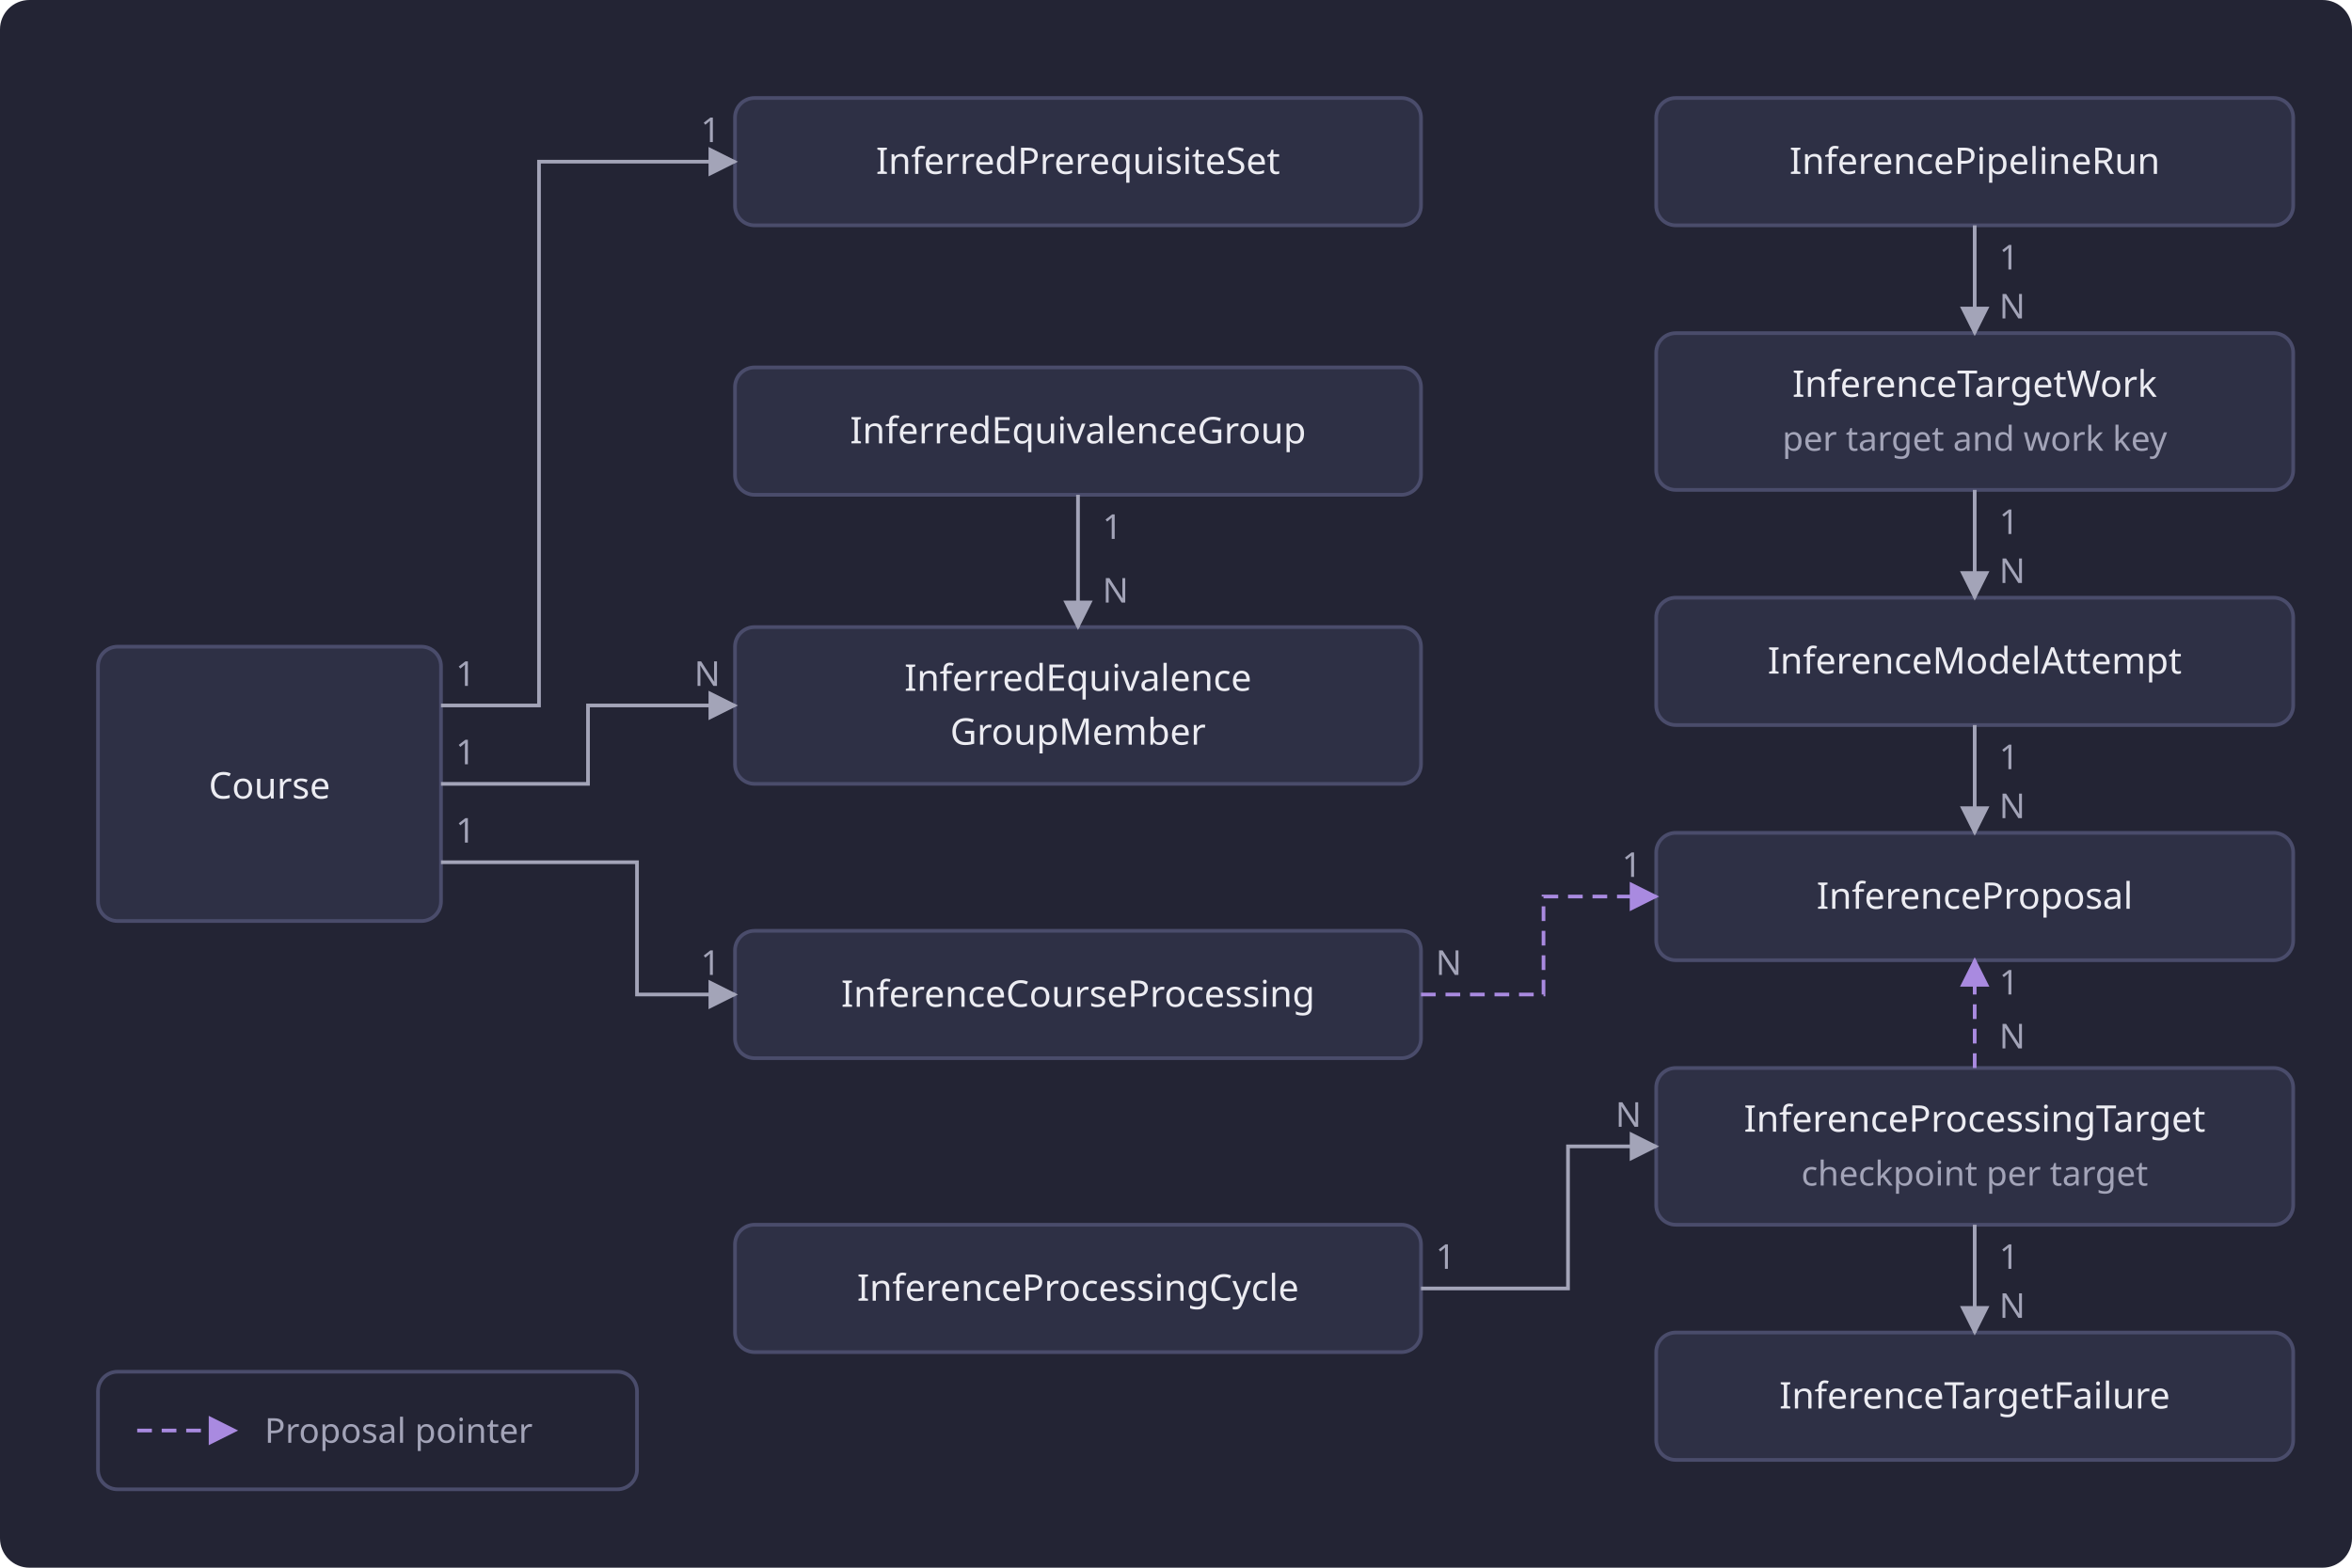
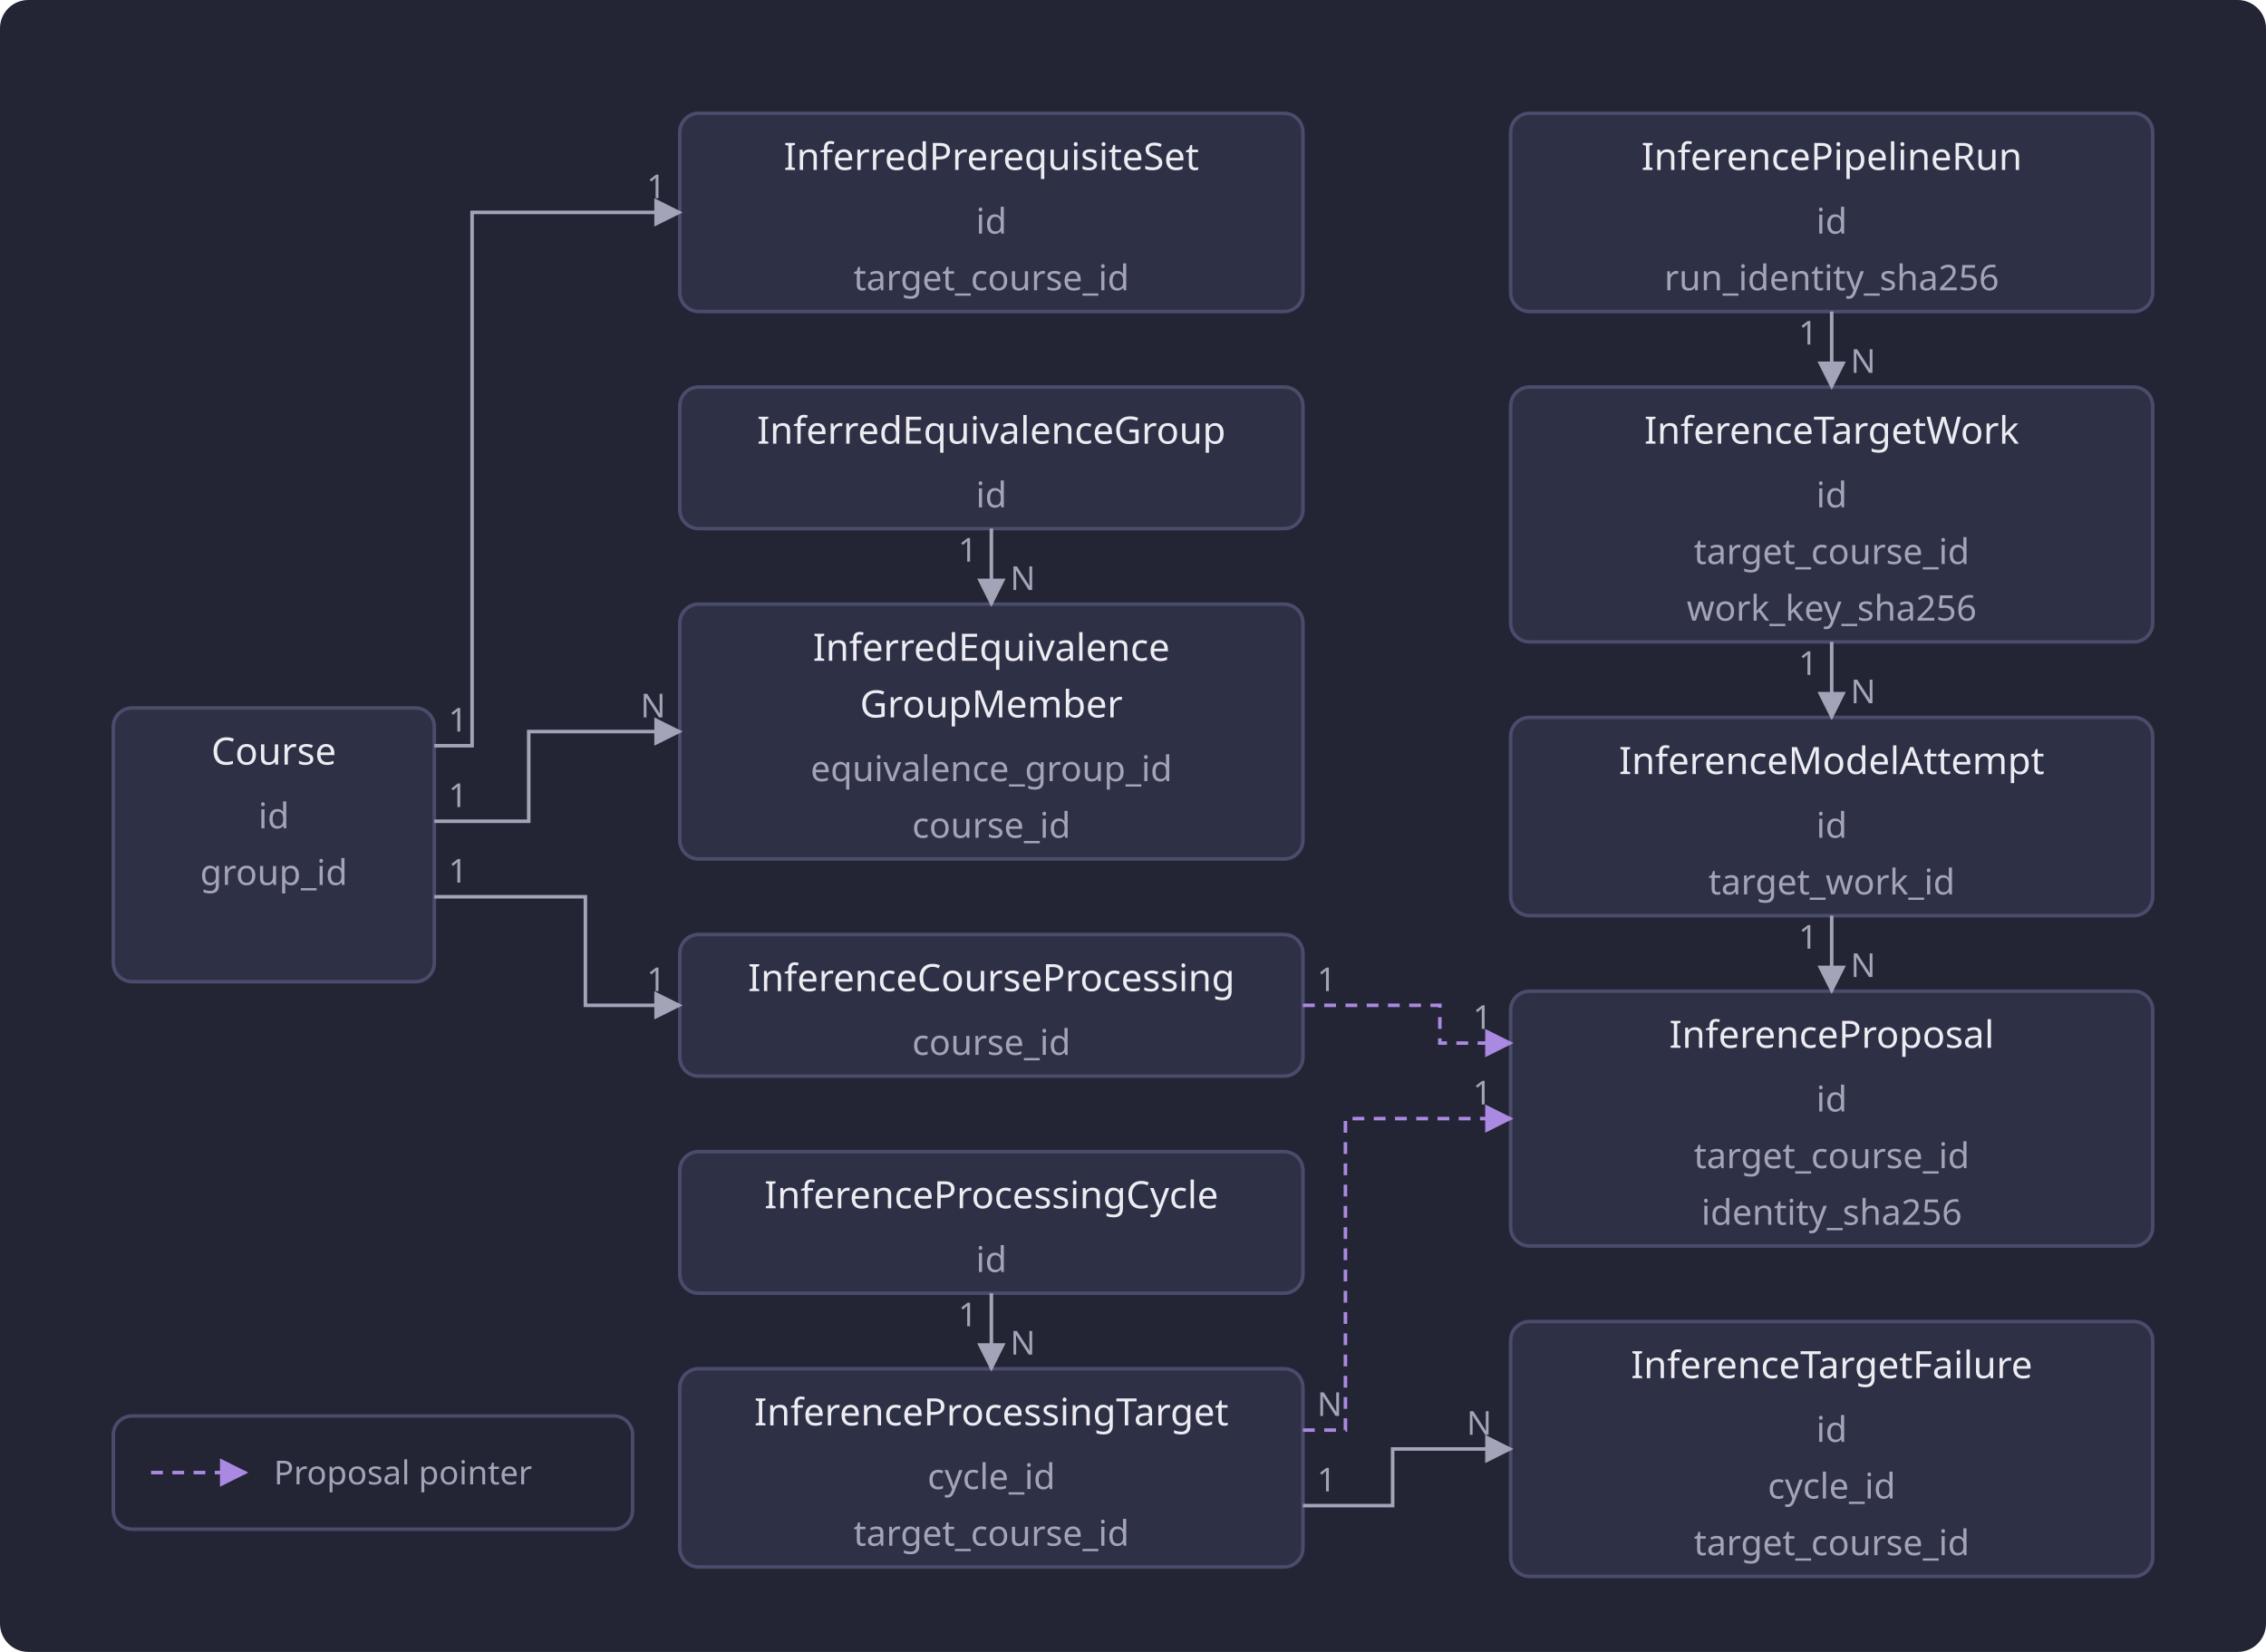
- <svg xmlns="http://www.w3.org/2000/svg" viewBox="0 0 960 640" role="img" aria-labelledby="t d" font-family="system-ui, sans-serif">
+ <svg xmlns="http://www.w3.org/2000/svg" viewBox="0 0 960 700" role="img" aria-labelledby="t d" font-family="system-ui, sans-serif">
  <defs>
    <marker id="arrow" viewBox="0 0 10 10" refX="9" refY="5" markerWidth="8" markerHeight="8" orient="auto-start-reverse">
      <path d="M0 0 L10 5 L0 10 z" fill="#a3a4b8" />
    </marker>
    <marker id="arrow-accent" viewBox="0 0 10 10" refX="9" refY="5" markerWidth="8" markerHeight="8" orient="auto-start-reverse">
      <path d="M0 0 L10 5 L0 10 z" fill="#a98ae0" />
    </marker>
  </defs>
-   <rect width="960" height="640" rx="12" fill="#232434" />
-   <rect x="40" y="264" width="140" height="112" rx="8" fill="#2e3045" stroke="#4a4c6b" stroke-width="1.5" />
-   <text x="110" y="326" text-anchor="middle" font-size="15" fill="#ececf2">Course</text>
-   <rect x="300" y="40" width="280" height="52" rx="8" fill="#2e3045" stroke="#4a4c6b" stroke-width="1.5" />
-   <text x="440" y="71" text-anchor="middle" font-size="15" fill="#ececf2">InferredPrerequisiteSet</text>
-   <rect x="300" y="150" width="280" height="52" rx="8" fill="#2e3045" stroke="#4a4c6b" stroke-width="1.5" />
-   <text x="440" y="181" text-anchor="middle" font-size="15" fill="#ececf2">InferredEquivalenceGroup</text>
-   <rect x="300" y="256" width="280" height="64" rx="8" fill="#2e3045" stroke="#4a4c6b" stroke-width="1.5" />
-   <text x="440" y="282" text-anchor="middle" font-size="15" fill="#ececf2">InferredEquivalence</text>
-   <text x="440" y="304" text-anchor="middle" font-size="15" fill="#ececf2">GroupMember</text>
-   <rect x="300" y="380" width="280" height="52" rx="8" fill="#2e3045" stroke="#4a4c6b" stroke-width="1.5" />
-   <text x="440" y="411" text-anchor="middle" font-size="15" fill="#ececf2">InferenceCourseProcessing</text>
-   <rect x="300" y="500" width="280" height="52" rx="8" fill="#2e3045" stroke="#4a4c6b" stroke-width="1.5" />
-   <text x="440" y="531" text-anchor="middle" font-size="15" fill="#ececf2">InferenceProcessingCycle</text>
-   <rect x="676" y="40" width="260" height="52" rx="8" fill="#2e3045" stroke="#4a4c6b" stroke-width="1.5" />
-   <text x="806" y="71" text-anchor="middle" font-size="15" fill="#ececf2">InferencePipelineRun</text>
-   <rect x="676" y="136" width="260" height="64" rx="8" fill="#2e3045" stroke="#4a4c6b" stroke-width="1.5" />
-   <text x="806" y="162" text-anchor="middle" font-size="15" fill="#ececf2">InferenceTargetWork</text>
-   <text x="806" y="184" text-anchor="middle" font-size="14" fill="#a3a4b8">per target and work key</text>
-   <rect x="676" y="244" width="260" height="52" rx="8" fill="#2e3045" stroke="#4a4c6b" stroke-width="1.5" />
-   <text x="806" y="275" text-anchor="middle" font-size="15" fill="#ececf2">InferenceModelAttempt</text>
-   <rect x="676" y="340" width="260" height="52" rx="8" fill="#2e3045" stroke="#4a4c6b" stroke-width="1.5" />
-   <text x="806" y="371" text-anchor="middle" font-size="15" fill="#ececf2">InferenceProposal</text>
-   <rect x="676" y="436" width="260" height="64" rx="8" fill="#2e3045" stroke="#4a4c6b" stroke-width="1.5" />
-   <text x="806" y="462" text-anchor="middle" font-size="15" fill="#ececf2">InferenceProcessingTarget</text>
-   <text x="806" y="484" text-anchor="middle" font-size="14" fill="#a3a4b8">checkpoint per target</text>
-   <rect x="676" y="544" width="260" height="52" rx="8" fill="#2e3045" stroke="#4a4c6b" stroke-width="1.5" />
-   <text x="806" y="575" text-anchor="middle" font-size="15" fill="#ececf2">InferenceTargetFailure</text>
-   <polyline points="180,288 220,288 220,66 300,66" fill="none" stroke="#a3a4b8" stroke-width="1.5" marker-end="url(#arrow)" />
-   <text x="186" y="280" font-size="14" fill="#a3a4b8">1</text>
-   <text x="294" y="58" text-anchor="end" font-size="14" fill="#a3a4b8">1</text>
-   <polyline points="180,320 240,320 240,288 300,288" fill="none" stroke="#a3a4b8" stroke-width="1.5" marker-end="url(#arrow)" />
-   <text x="186" y="312" font-size="14" fill="#a3a4b8">1</text>
-   <text x="294" y="280" text-anchor="end" font-size="14" fill="#a3a4b8">N</text>
-   <polyline points="180,352 260,352 260,406 300,406" fill="none" stroke="#a3a4b8" stroke-width="1.5" marker-end="url(#arrow)" />
-   <text x="186" y="344" font-size="14" fill="#a3a4b8">1</text>
-   <text x="294" y="398" text-anchor="end" font-size="14" fill="#a3a4b8">1</text>
-   <line x1="440" y1="202" x2="440" y2="256" stroke="#a3a4b8" stroke-width="1.5" marker-end="url(#arrow)" />
-   <text x="450" y="220" font-size="14" fill="#a3a4b8">1</text>
-   <text x="450" y="246" font-size="14" fill="#a3a4b8">N</text>
-   <polyline points="580,406 630,406 630,366 676,366" fill="none" stroke="#a98ae0" stroke-width="1.5" stroke-dasharray="6 4" marker-end="url(#arrow-accent)" />
-   <text x="586" y="398" font-size="14" fill="#a3a4b8">N</text>
-   <text x="670" y="358" text-anchor="end" font-size="14" fill="#a3a4b8">1</text>
-   <polyline points="580,526 640,526 640,468 676,468" fill="none" stroke="#a3a4b8" stroke-width="1.5" marker-end="url(#arrow)" />
-   <text x="586" y="518" font-size="14" fill="#a3a4b8">1</text>
-   <text x="670" y="460" text-anchor="end" font-size="14" fill="#a3a4b8">N</text>
-   <line x1="806" y1="92" x2="806" y2="136" stroke="#a3a4b8" stroke-width="1.5" marker-end="url(#arrow)" />
-   <text x="816" y="110" font-size="14" fill="#a3a4b8">1</text>
-   <text x="816" y="130" font-size="14" fill="#a3a4b8">N</text>
-   <line x1="806" y1="200" x2="806" y2="244" stroke="#a3a4b8" stroke-width="1.5" marker-end="url(#arrow)" />
-   <text x="816" y="218" font-size="14" fill="#a3a4b8">1</text>
-   <text x="816" y="238" font-size="14" fill="#a3a4b8">N</text>
-   <line x1="806" y1="296" x2="806" y2="340" stroke="#a3a4b8" stroke-width="1.5" marker-end="url(#arrow)" />
-   <text x="816" y="314" font-size="14" fill="#a3a4b8">1</text>
-   <text x="816" y="334" font-size="14" fill="#a3a4b8">N</text>
-   <line x1="806" y1="436" x2="806" y2="392" stroke="#a98ae0" stroke-width="1.5" stroke-dasharray="6 4" marker-end="url(#arrow-accent)" />
-   <text x="816" y="406" font-size="14" fill="#a3a4b8">1</text>
-   <text x="816" y="428" font-size="14" fill="#a3a4b8">N</text>
-   <line x1="806" y1="500" x2="806" y2="544" stroke="#a3a4b8" stroke-width="1.5" marker-end="url(#arrow)" />
-   <text x="816" y="518" font-size="14" fill="#a3a4b8">1</text>
-   <text x="816" y="538" font-size="14" fill="#a3a4b8">N</text>
-   <rect x="40" y="560" width="220" height="48" rx="8" fill="none" stroke="#4a4c6b" stroke-width="1.5" />
-   <line x1="56" y1="584" x2="96" y2="584" stroke="#a98ae0" stroke-width="1.5" stroke-dasharray="6 4" marker-end="url(#arrow-accent)" />
-   <text x="108" y="589" font-size="14" fill="#a3a4b8">Proposal pointer</text>
+   <rect width="960" height="700" rx="12" fill="#232434" />
+   <rect x="48" y="300" width="136" height="116" rx="8" fill="#2e3045" stroke="#4a4c6b" stroke-width="1.5" />
+   <text x="116" y="324" text-anchor="middle" font-size="16" fill="#ececf2">Course</text>
+   <text x="116" y="351" text-anchor="middle" font-size="15" fill="#a3a4b8">id</text>
+   <text x="116" y="375" text-anchor="middle" font-size="15" fill="#a3a4b8">group_id</text>
+   <rect x="288" y="48" width="264" height="84" rx="8" fill="#2e3045" stroke="#4a4c6b" stroke-width="1.5" />
+   <text x="420" y="72" text-anchor="middle" font-size="16" fill="#ececf2">InferredPrerequisiteSet</text>
+   <text x="420" y="99" text-anchor="middle" font-size="15" fill="#a3a4b8">id</text>
+   <text x="420" y="123" text-anchor="middle" font-size="15" fill="#a3a4b8">target_course_id</text>
+   <rect x="288" y="164" width="264" height="60" rx="8" fill="#2e3045" stroke="#4a4c6b" stroke-width="1.5" />
+   <text x="420" y="188" text-anchor="middle" font-size="16" fill="#ececf2">InferredEquivalenceGroup</text>
+   <text x="420" y="215" text-anchor="middle" font-size="15" fill="#a3a4b8">id</text>
+   <rect x="288" y="256" width="264" height="108" rx="8" fill="#2e3045" stroke="#4a4c6b" stroke-width="1.5" />
+   <text x="420" y="280" text-anchor="middle" font-size="16" fill="#ececf2">InferredEquivalence</text>
+   <text x="420" y="304" text-anchor="middle" font-size="16" fill="#ececf2">GroupMember</text>
+   <text x="420" y="331" text-anchor="middle" font-size="15" fill="#a3a4b8">equivalence_group_id</text>
+   <text x="420" y="355" text-anchor="middle" font-size="15" fill="#a3a4b8">course_id</text>
+   <rect x="288" y="396" width="264" height="60" rx="8" fill="#2e3045" stroke="#4a4c6b" stroke-width="1.5" />
+   <text x="420" y="420" text-anchor="middle" font-size="16" fill="#ececf2">InferenceCourseProcessing</text>
+   <text x="420" y="447" text-anchor="middle" font-size="15" fill="#a3a4b8">course_id</text>
+   <rect x="288" y="488" width="264" height="60" rx="8" fill="#2e3045" stroke="#4a4c6b" stroke-width="1.5" />
+   <text x="420" y="512" text-anchor="middle" font-size="16" fill="#ececf2">InferenceProcessingCycle</text>
+   <text x="420" y="539" text-anchor="middle" font-size="15" fill="#a3a4b8">id</text>
+   <rect x="288" y="580" width="264" height="84" rx="8" fill="#2e3045" stroke="#4a4c6b" stroke-width="1.5" />
+   <text x="420" y="604" text-anchor="middle" font-size="16" fill="#ececf2">InferenceProcessingTarget</text>
+   <text x="420" y="631" text-anchor="middle" font-size="15" fill="#a3a4b8">cycle_id</text>
+   <text x="420" y="655" text-anchor="middle" font-size="15" fill="#a3a4b8">target_course_id</text>
+   <rect x="640" y="48" width="272" height="84" rx="8" fill="#2e3045" stroke="#4a4c6b" stroke-width="1.5" />
+   <text x="776" y="72" text-anchor="middle" font-size="16" fill="#ececf2">InferencePipelineRun</text>
+   <text x="776" y="99" text-anchor="middle" font-size="15" fill="#a3a4b8">id</text>
+   <text x="776" y="123" text-anchor="middle" font-size="15" fill="#a3a4b8">run_identity_sha256</text>
+   <rect x="640" y="164" width="272" height="108" rx="8" fill="#2e3045" stroke="#4a4c6b" stroke-width="1.5" />
+   <text x="776" y="188" text-anchor="middle" font-size="16" fill="#ececf2">InferenceTargetWork</text>
+   <text x="776" y="215" text-anchor="middle" font-size="15" fill="#a3a4b8">id</text>
+   <text x="776" y="239" text-anchor="middle" font-size="15" fill="#a3a4b8">target_course_id</text>
+   <text x="776" y="263" text-anchor="middle" font-size="15" fill="#a3a4b8">work_key_sha256</text>
+   <rect x="640" y="304" width="272" height="84" rx="8" fill="#2e3045" stroke="#4a4c6b" stroke-width="1.5" />
+   <text x="776" y="328" text-anchor="middle" font-size="16" fill="#ececf2">InferenceModelAttempt</text>
+   <text x="776" y="355" text-anchor="middle" font-size="15" fill="#a3a4b8">id</text>
+   <text x="776" y="379" text-anchor="middle" font-size="15" fill="#a3a4b8">target_work_id</text>
+   <rect x="640" y="420" width="272" height="108" rx="8" fill="#2e3045" stroke="#4a4c6b" stroke-width="1.5" />
+   <text x="776" y="444" text-anchor="middle" font-size="16" fill="#ececf2">InferenceProposal</text>
+   <text x="776" y="471" text-anchor="middle" font-size="15" fill="#a3a4b8">id</text>
+   <text x="776" y="495" text-anchor="middle" font-size="15" fill="#a3a4b8">target_course_id</text>
+   <text x="776" y="519" text-anchor="middle" font-size="15" fill="#a3a4b8">identity_sha256</text>
+   <rect x="640" y="560" width="272" height="108" rx="8" fill="#2e3045" stroke="#4a4c6b" stroke-width="1.5" />
+   <text x="776" y="584" text-anchor="middle" font-size="16" fill="#ececf2">InferenceTargetFailure</text>
+   <text x="776" y="611" text-anchor="middle" font-size="15" fill="#a3a4b8">id</text>
+   <text x="776" y="635" text-anchor="middle" font-size="15" fill="#a3a4b8">cycle_id</text>
+   <text x="776" y="659" text-anchor="middle" font-size="15" fill="#a3a4b8">target_course_id</text>
+   <polyline points="184,316 200,316 200,90 288,90" fill="none" stroke="#a3a4b8" stroke-width="1.5" marker-end="url(#arrow)" />
+   <text x="190" y="310" font-size="14" fill="#a3a4b8">1</text>
+   <text x="282" y="84" text-anchor="end" font-size="14" fill="#a3a4b8">1</text>
+   <polyline points="184,348 224,348 224,310 288,310" fill="none" stroke="#a3a4b8" stroke-width="1.5" marker-end="url(#arrow)" />
+   <text x="190" y="342" font-size="14" fill="#a3a4b8">1</text>
+   <text x="282" y="304" text-anchor="end" font-size="14" fill="#a3a4b8">N</text>
+   <polyline points="184,380 248,380 248,426 288,426" fill="none" stroke="#a3a4b8" stroke-width="1.5" marker-end="url(#arrow)" />
+   <text x="190" y="374" font-size="14" fill="#a3a4b8">1</text>
+   <text x="282" y="420" text-anchor="end" font-size="14" fill="#a3a4b8">1</text>
+   <line x1="420" y1="224" x2="420" y2="256" stroke="#a3a4b8" stroke-width="1.5" marker-end="url(#arrow)" />
+   <text x="414" y="238" text-anchor="end" font-size="14" fill="#a3a4b8">1</text>
+   <text x="428" y="250" font-size="14" fill="#a3a4b8">N</text>
+   <polyline points="552,426 610,426 610,442 640,442" fill="none" stroke="#a98ae0" stroke-width="1.5" stroke-dasharray="5 4" marker-end="url(#arrow-accent)" />
+   <text x="558" y="420" font-size="14" fill="#a3a4b8">1</text>
+   <text x="632" y="436" text-anchor="end" font-size="14" fill="#a3a4b8">1</text>
+   <line x1="420" y1="548" x2="420" y2="580" stroke="#a3a4b8" stroke-width="1.5" marker-end="url(#arrow)" />
+   <text x="414" y="562" text-anchor="end" font-size="14" fill="#a3a4b8">1</text>
+   <text x="428" y="574" font-size="14" fill="#a3a4b8">N</text>
+   <polyline points="552,606 570,606 570,474 640,474" fill="none" stroke="#a98ae0" stroke-width="1.5" stroke-dasharray="5 4" marker-end="url(#arrow-accent)" />
+   <text x="558" y="600" font-size="14" fill="#a3a4b8">N</text>
+   <text x="632" y="468" text-anchor="end" font-size="14" fill="#a3a4b8">1</text>
+   <polyline points="552,638 590,638 590,614 640,614" fill="none" stroke="#a3a4b8" stroke-width="1.5" marker-end="url(#arrow)" />
+   <text x="558" y="632" font-size="14" fill="#a3a4b8">1</text>
+   <text x="632" y="608" text-anchor="end" font-size="14" fill="#a3a4b8">N</text>
+   <line x1="776" y1="132" x2="776" y2="164" stroke="#a3a4b8" stroke-width="1.5" marker-end="url(#arrow)" />
+   <text x="770" y="146" text-anchor="end" font-size="14" fill="#a3a4b8">1</text>
+   <text x="784" y="158" font-size="14" fill="#a3a4b8">N</text>
+   <line x1="776" y1="272" x2="776" y2="304" stroke="#a3a4b8" stroke-width="1.5" marker-end="url(#arrow)" />
+   <text x="770" y="286" text-anchor="end" font-size="14" fill="#a3a4b8">1</text>
+   <text x="784" y="298" font-size="14" fill="#a3a4b8">N</text>
+   <line x1="776" y1="388" x2="776" y2="420" stroke="#a3a4b8" stroke-width="1.5" marker-end="url(#arrow)" />
+   <text x="770" y="402" text-anchor="end" font-size="14" fill="#a3a4b8">1</text>
+   <text x="784" y="414" font-size="14" fill="#a3a4b8">N</text>
+   <rect x="48" y="600" width="220" height="48" rx="8" fill="none" stroke="#4a4c6b" stroke-width="1.5" />
+   <line x1="64" y1="624" x2="104" y2="624" stroke="#a98ae0" stroke-width="1.5" stroke-dasharray="5 4" marker-end="url(#arrow-accent)" />
+   <text x="116" y="629" font-size="14" fill="#a3a4b8">Proposal pointer</text>
</svg>
